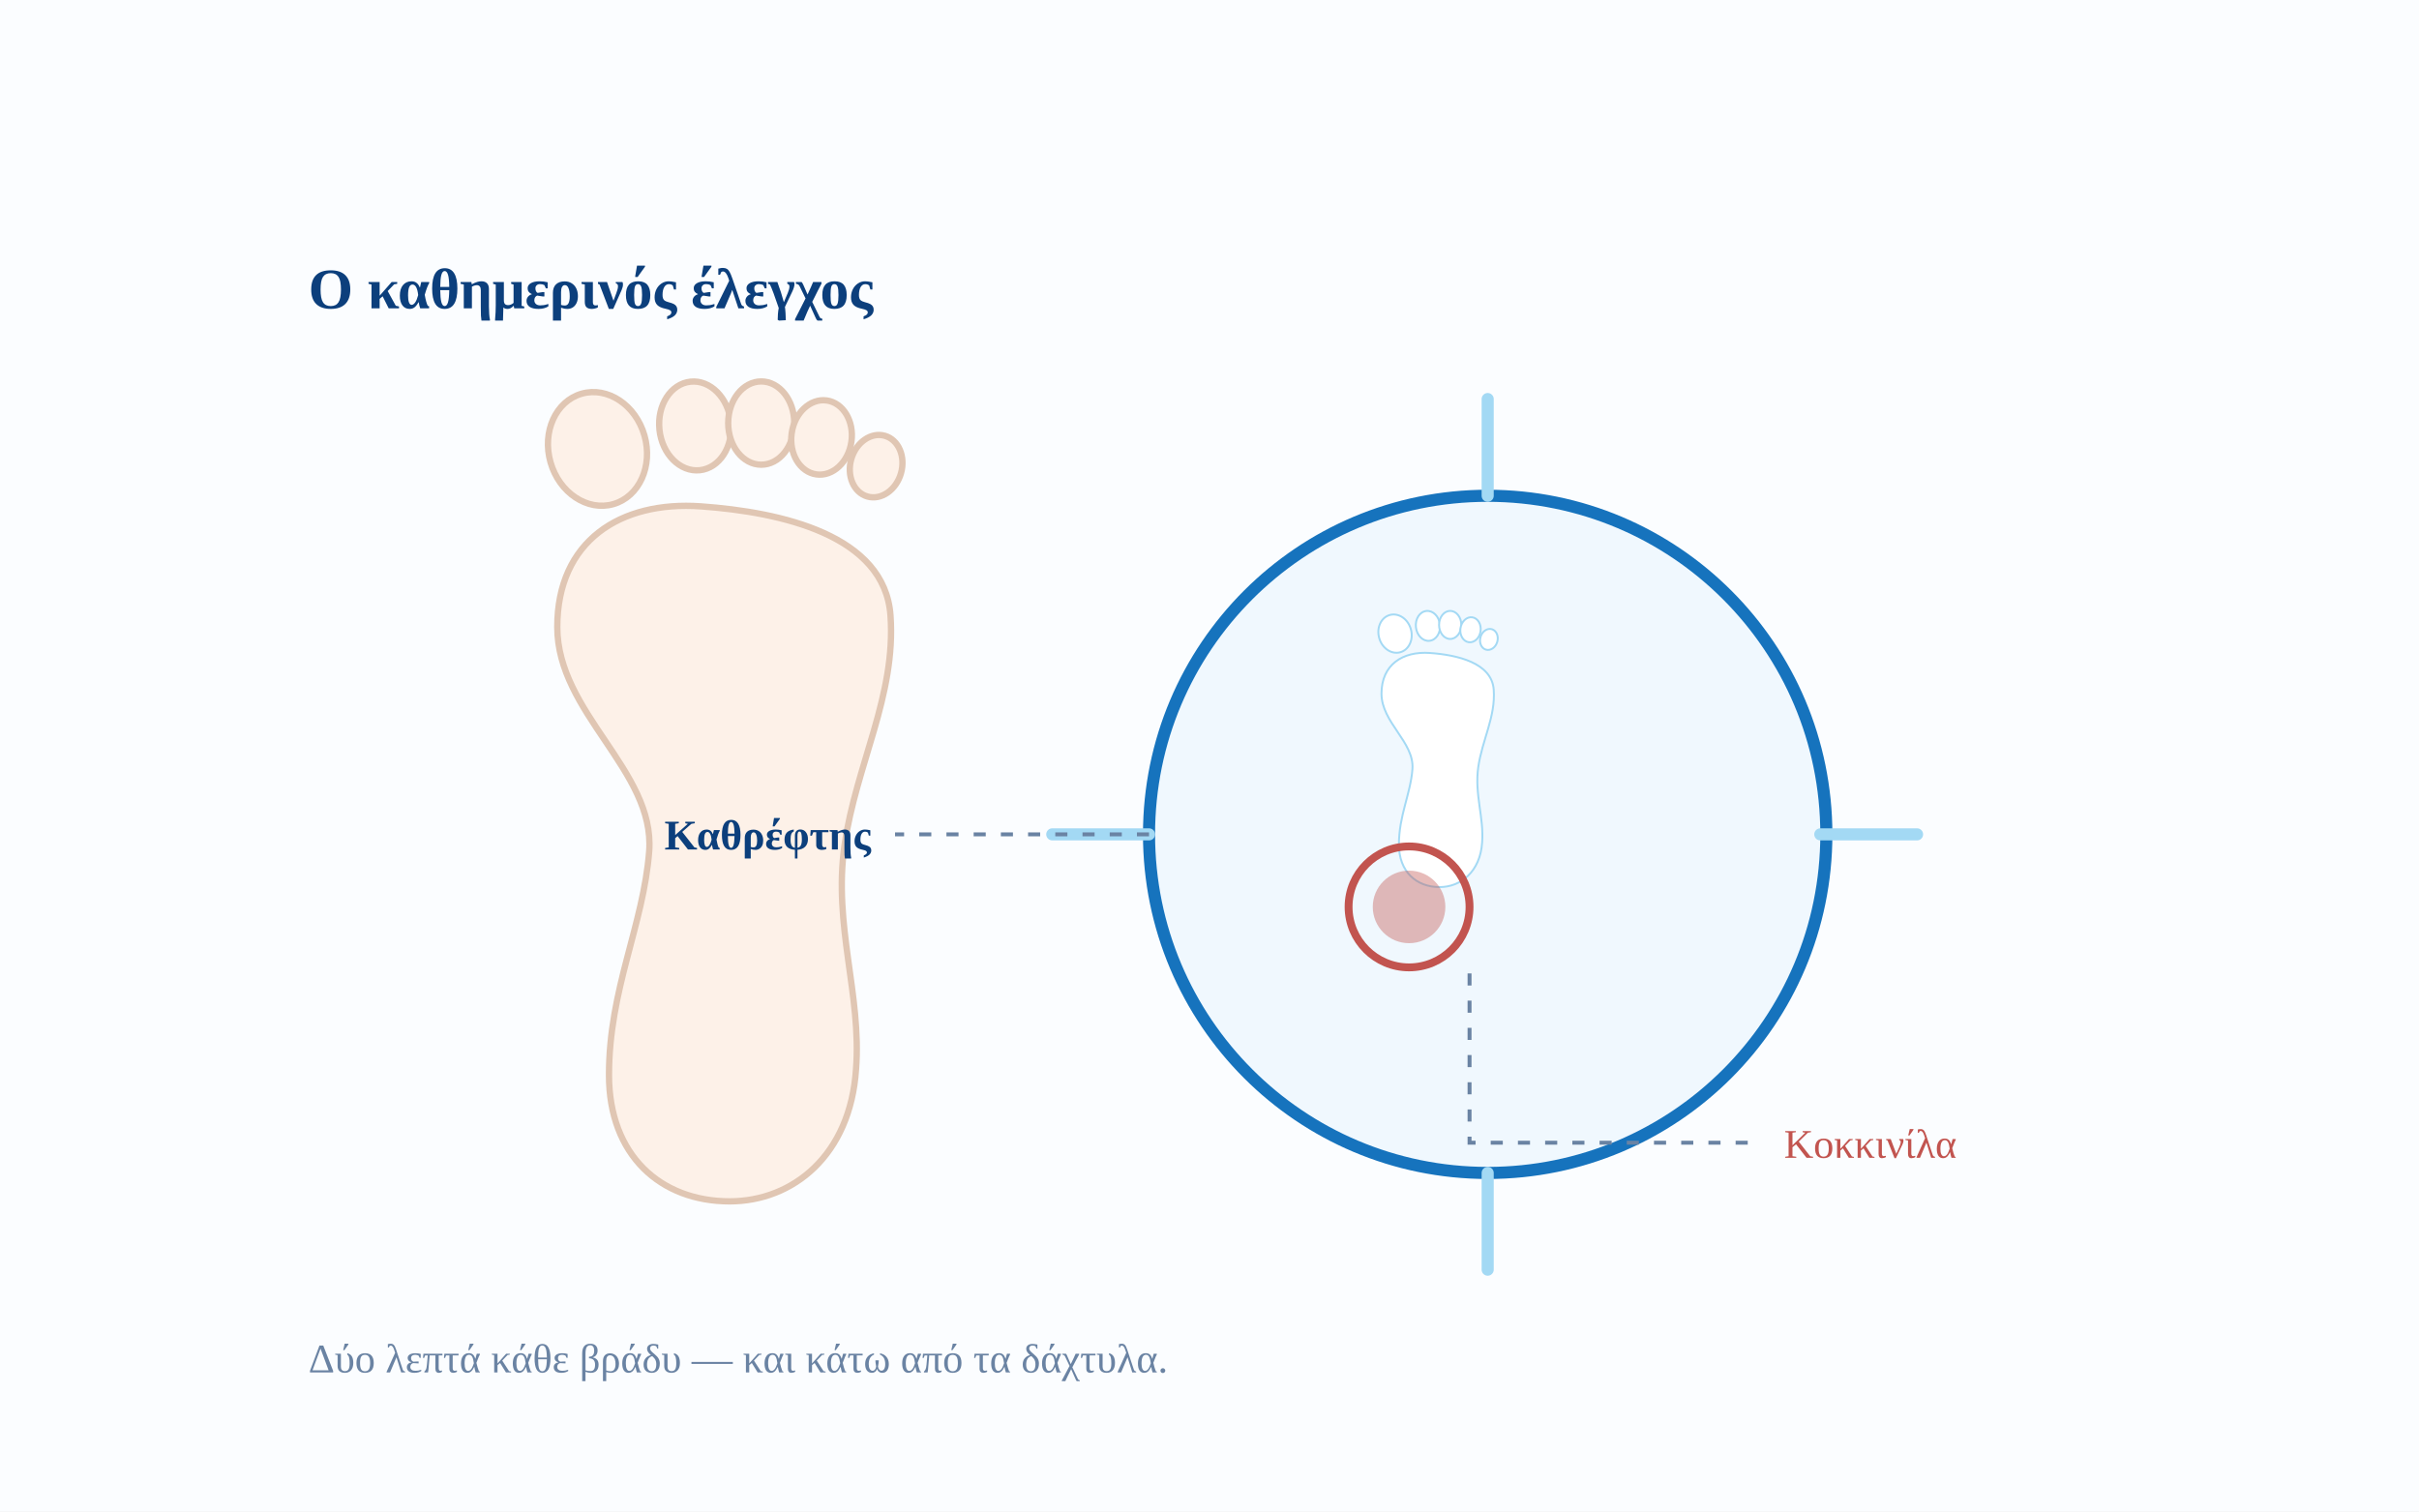
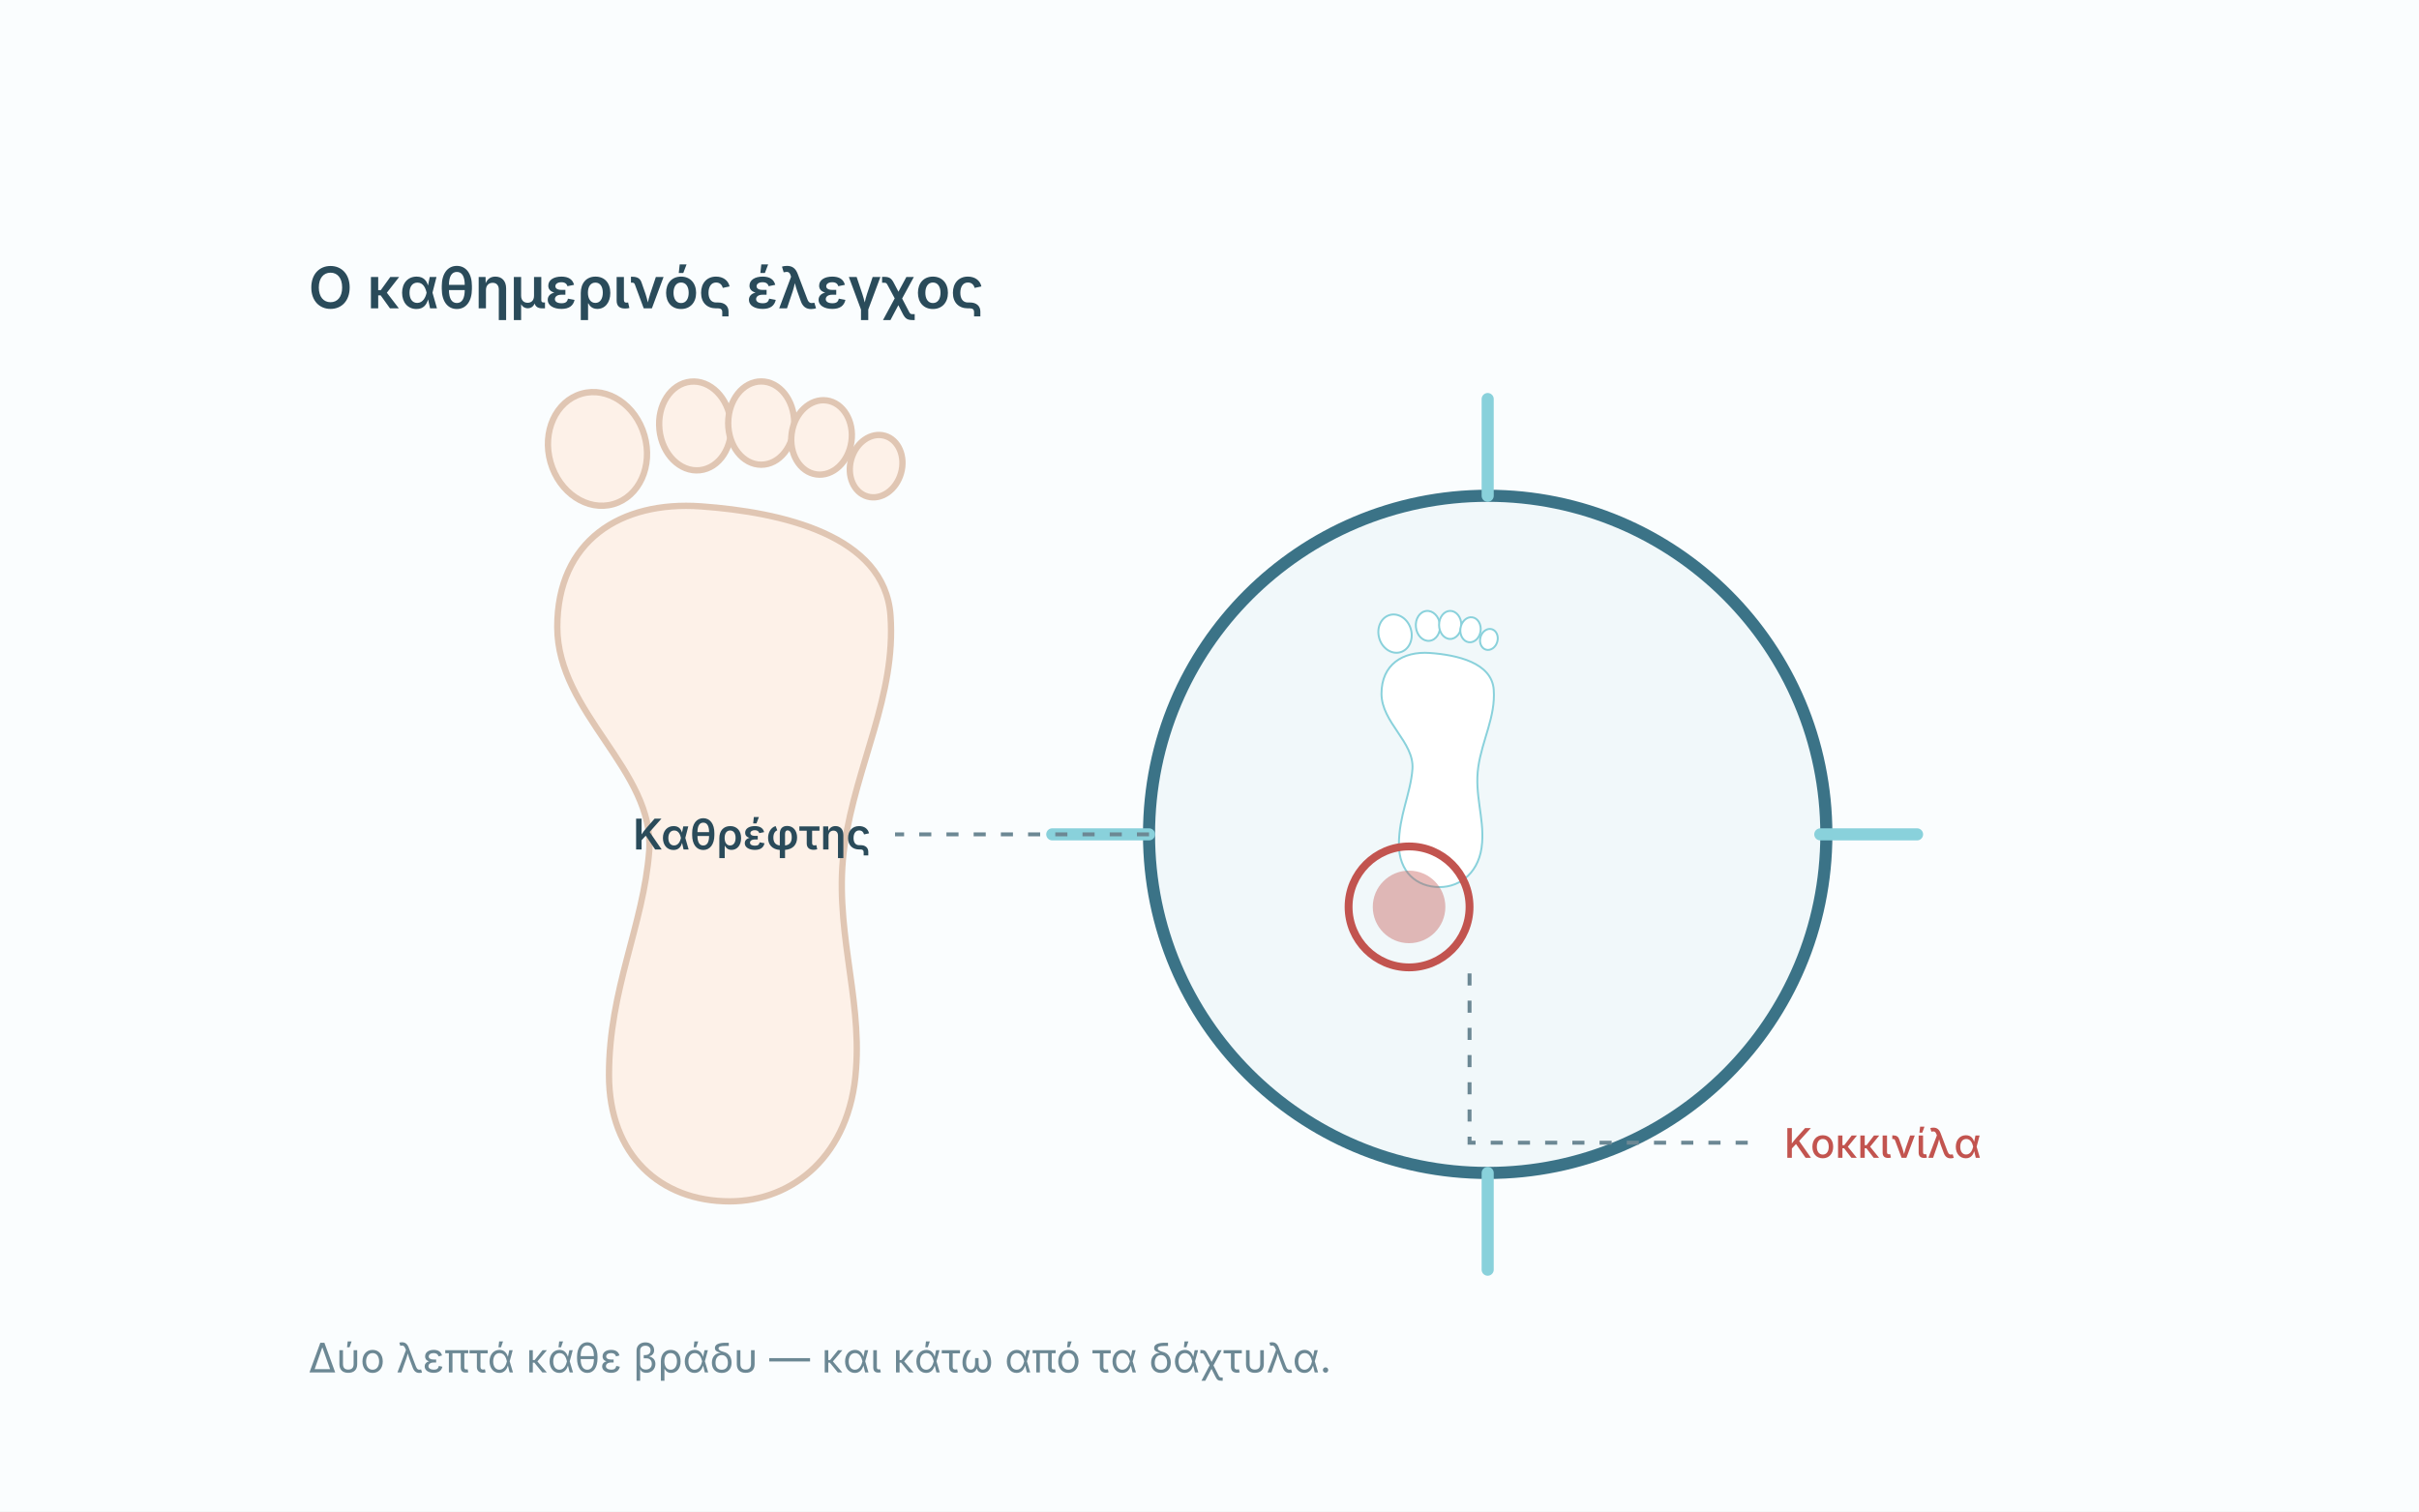
<svg xmlns="http://www.w3.org/2000/svg" viewBox="0 0 800 500" width="800" height="500" role="img" aria-label="Καθημερινός έλεγχος πελμάτων">
-   <rect width="800" height="500" fill="#fbfdff" />
+   <rect width="800" height="500" fill="#fafdfe" />
  <g transform="translate(62,10)">
    <g transform="translate(90,110) scale(0.95)">
      <path d="M34 92C34 62 56 48 84 50C112 52 148 60 150 88C152 116 138 140 134 168C130 196 140 220 138 246C136 276 116 292 94 292C70 292 52 276 52 248C52 218 64 196 66 170C68 142 34 122 34 92Z" fill="#fdf1e8" stroke="#e0c6b3" stroke-width="2.2" />
      <ellipse cx="48" cy="30" rx="17" ry="20" transform="rotate(-16 48 30)" fill="#fdf1e8" stroke="#e0c6b3" stroke-width="2.2" />
      <ellipse cx="82" cy="22" rx="12.5" ry="15.5" transform="rotate(-6 82 22)" fill="#fdf1e8" stroke="#e0c6b3" stroke-width="2.2" />
      <ellipse cx="105" cy="21" rx="11.5" ry="14.5" transform="rotate(0 105 21)" fill="#fdf1e8" stroke="#e0c6b3" stroke-width="2.2" />
      <ellipse cx="126" cy="26" rx="10.5" ry="13" transform="rotate(8 126 26)" fill="#fdf1e8" stroke="#e0c6b3" stroke-width="2.2" />
      <ellipse cx="145" cy="36" rx="9" ry="11" transform="rotate(16 145 36)" fill="#fdf1e8" stroke="#e0c6b3" stroke-width="2.2" />
    </g>
-     <ellipse cx="430" cy="266" rx="112" ry="112" fill="#f0f8fe" stroke="#1673bd" stroke-width="4" />
-     <path d="M430 154v-32M540 266h32M430 378v32M318 266h-32" stroke="#a3d9f4" stroke-width="4" stroke-linecap="round" />
+     <ellipse cx="430" cy="266" rx="112" ry="112" fill="#f1f8fa" stroke="#3b7387" stroke-width="4" />
+     <path d="M430 154v-32M540 266h32M430 378v32M318 266h-32" stroke="#89d1db" stroke-width="4" stroke-linecap="round" />
    <g transform="translate(384,190) scale(0.32)">
-       <path d="M34 92C34 62 56 48 84 50C112 52 148 60 150 88C152 116 138 140 134 168C130 196 140 220 138 246C136 276 116 292 94 292C70 292 52 276 52 248C52 218 64 196 66 170C68 142 34 122 34 92Z" fill="#ffffff" stroke="#a3d9f4" stroke-width="2" />
-       <ellipse cx="48" cy="30" rx="17" ry="20" transform="rotate(-16 48 30)" fill="#ffffff" stroke="#a3d9f4" stroke-width="2" />
-       <ellipse cx="82" cy="22" rx="12.5" ry="15.5" transform="rotate(-6 82 22)" fill="#ffffff" stroke="#a3d9f4" stroke-width="2" />
-       <ellipse cx="105" cy="21" rx="11.5" ry="14.5" transform="rotate(0 105 21)" fill="#ffffff" stroke="#a3d9f4" stroke-width="2" />
-       <ellipse cx="126" cy="26" rx="10.5" ry="13" transform="rotate(8 126 26)" fill="#ffffff" stroke="#a3d9f4" stroke-width="2" />
-       <ellipse cx="145" cy="36" rx="9" ry="11" transform="rotate(16 145 36)" fill="#ffffff" stroke="#a3d9f4" stroke-width="2" />
+       <path d="M34 92C34 62 56 48 84 50C112 52 148 60 150 88C152 116 138 140 134 168C130 196 140 220 138 246C136 276 116 292 94 292C70 292 52 276 52 248C52 218 64 196 66 170C68 142 34 122 34 92Z" fill="#ffffff" stroke="#89d1db" stroke-width="2" />
+       <ellipse cx="48" cy="30" rx="17" ry="20" transform="rotate(-16 48 30)" fill="#ffffff" stroke="#89d1db" stroke-width="2" />
+       <ellipse cx="82" cy="22" rx="12.5" ry="15.5" transform="rotate(-6 82 22)" fill="#ffffff" stroke="#89d1db" stroke-width="2" />
+       <ellipse cx="105" cy="21" rx="11.5" ry="14.5" transform="rotate(0 105 21)" fill="#ffffff" stroke="#89d1db" stroke-width="2" />
+       <ellipse cx="126" cy="26" rx="10.5" ry="13" transform="rotate(8 126 26)" fill="#ffffff" stroke="#89d1db" stroke-width="2" />
+       <ellipse cx="145" cy="36" rx="9" ry="11" transform="rotate(16 145 36)" fill="#ffffff" stroke="#89d1db" stroke-width="2" />
    </g>
    <circle cx="404" cy="290" r="12" fill="#c2544f" opacity=".4" />
    <circle cx="404" cy="290" r="20" fill="none" stroke="#c2544f" stroke-width="2.6" />
-     <path d="M318 266h-84" fill="none" stroke="#6a83a3" stroke-width="1.3" stroke-dasharray="4 5" />
-     <text x="226" y="271" font-family="M PLUS Rounded 1c,Manrope,-apple-system,BlinkMacSystemFont,'Segoe UI',Helvetica,Arial,sans-serif" font-size="14" font-weight="560" fill="#0c3f7c" text-anchor="end">Καθρέφτης</text>
-     <path d="M424 312v56h96" fill="none" stroke="#6a83a3" stroke-width="1.3" stroke-dasharray="4 5" />
-     <text x="528" y="373" font-family="M PLUS Rounded 1c,Manrope,-apple-system,BlinkMacSystemFont,'Segoe UI',Helvetica,Arial,sans-serif" font-size="13.5" font-weight="520" fill="#c2544f" text-anchor="start">Κοκκινίλα</text>
-     <text x="40" y="92" font-family="M PLUS Rounded 1c,Manrope,-apple-system,BlinkMacSystemFont,'Segoe UI',Helvetica,Arial,sans-serif" font-size="19" font-weight="560" fill="#0c3f7c" text-anchor="start">Ο καθημερινός έλεγχος</text>
-     <text x="40" y="444" font-family="M PLUS Rounded 1c,Manrope,-apple-system,BlinkMacSystemFont,'Segoe UI',Helvetica,Arial,sans-serif" font-size="13.5" font-weight="420" fill="#6a83a3" text-anchor="start">Δύο λεπτά κάθε βράδυ — και κάτω από τα δάχτυλα.</text>
+     <path d="M318 266h-84" fill="none" stroke="#6c8894" stroke-width="1.3" stroke-dasharray="4 5" />
+     <text x="226" y="271" font-family="Manrope,Inter,-apple-system,BlinkMacSystemFont,'Segoe UI',Helvetica,Arial,sans-serif" font-size="14" font-weight="560" fill="#2a4b5a" text-anchor="end">Καθρέφτης</text>
+     <path d="M424 312v56h96" fill="none" stroke="#6c8894" stroke-width="1.3" stroke-dasharray="4 5" />
+     <text x="528" y="373" font-family="Manrope,Inter,-apple-system,BlinkMacSystemFont,'Segoe UI',Helvetica,Arial,sans-serif" font-size="13.5" font-weight="520" fill="#c2544f" text-anchor="start">Κοκκινίλα</text>
+     <text x="40" y="92" font-family="Manrope,Inter,-apple-system,BlinkMacSystemFont,'Segoe UI',Helvetica,Arial,sans-serif" font-size="19" font-weight="560" fill="#2a4b5a" text-anchor="start">Ο καθημερινός έλεγχος</text>
+     <text x="40" y="444" font-family="Manrope,Inter,-apple-system,BlinkMacSystemFont,'Segoe UI',Helvetica,Arial,sans-serif" font-size="13.5" font-weight="420" fill="#6c8894" text-anchor="start">Δύο λεπτά κάθε βράδυ — και κάτω από τα δάχτυλα.</text>
  </g>
</svg>
